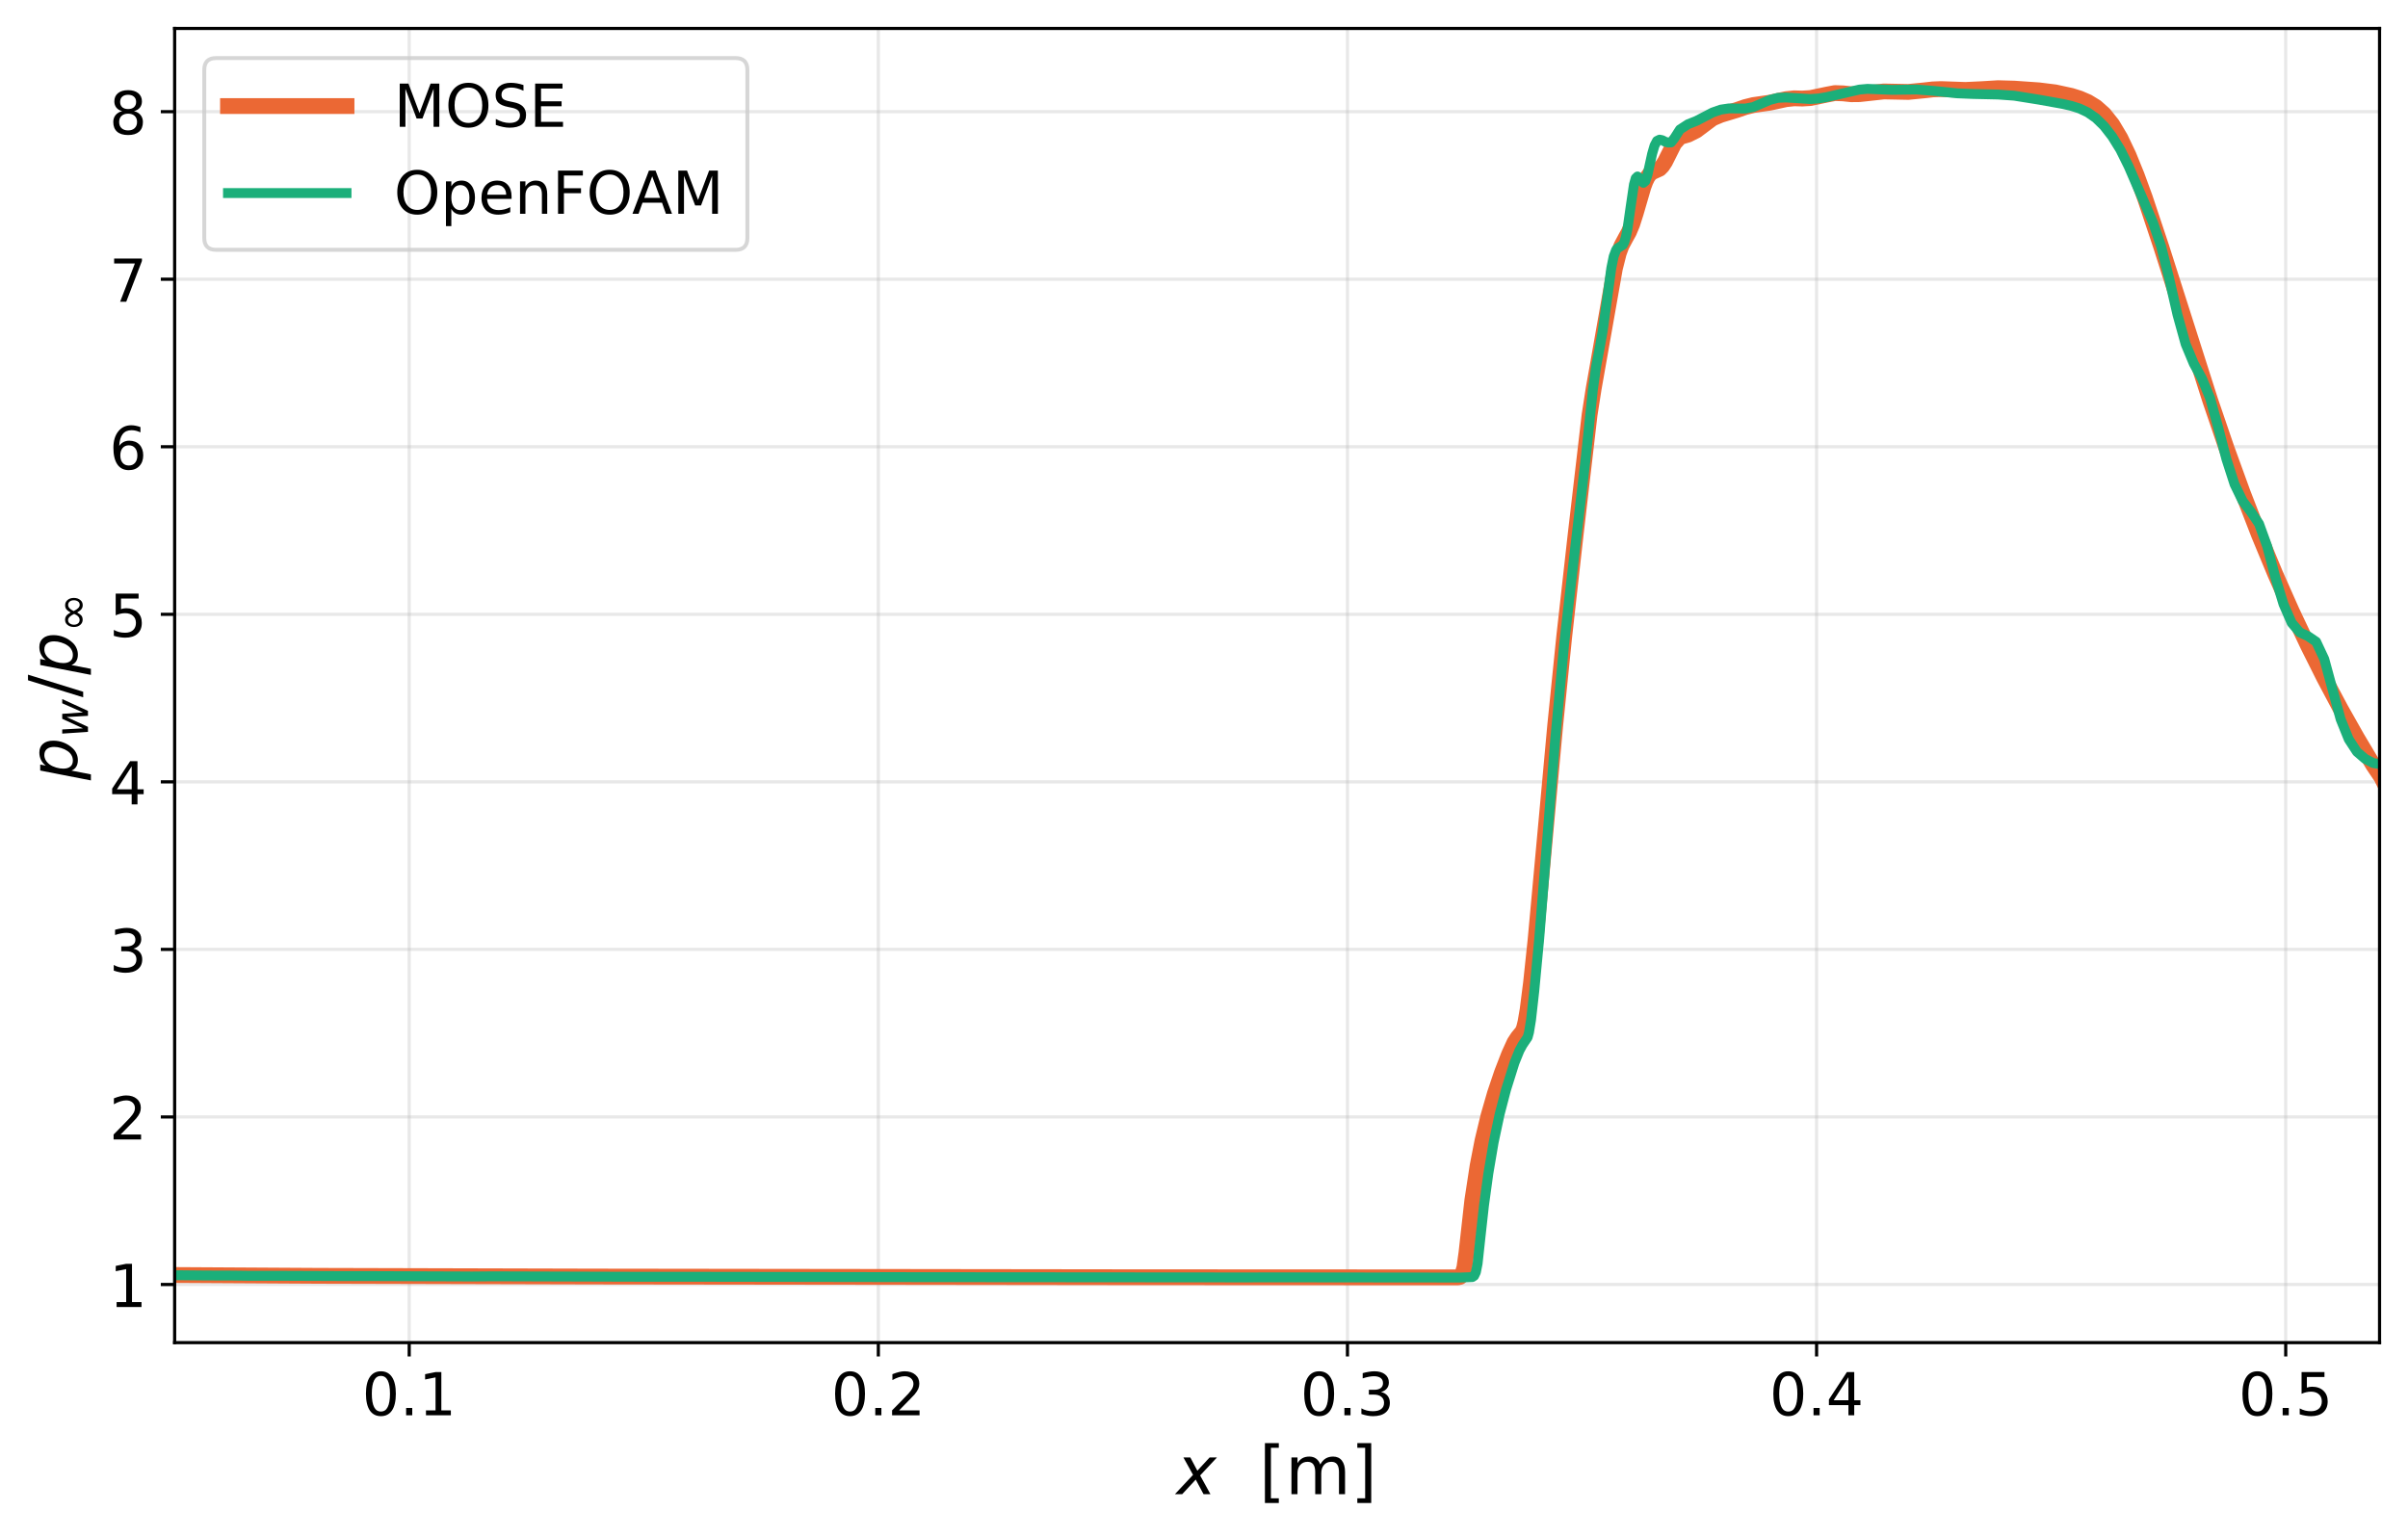
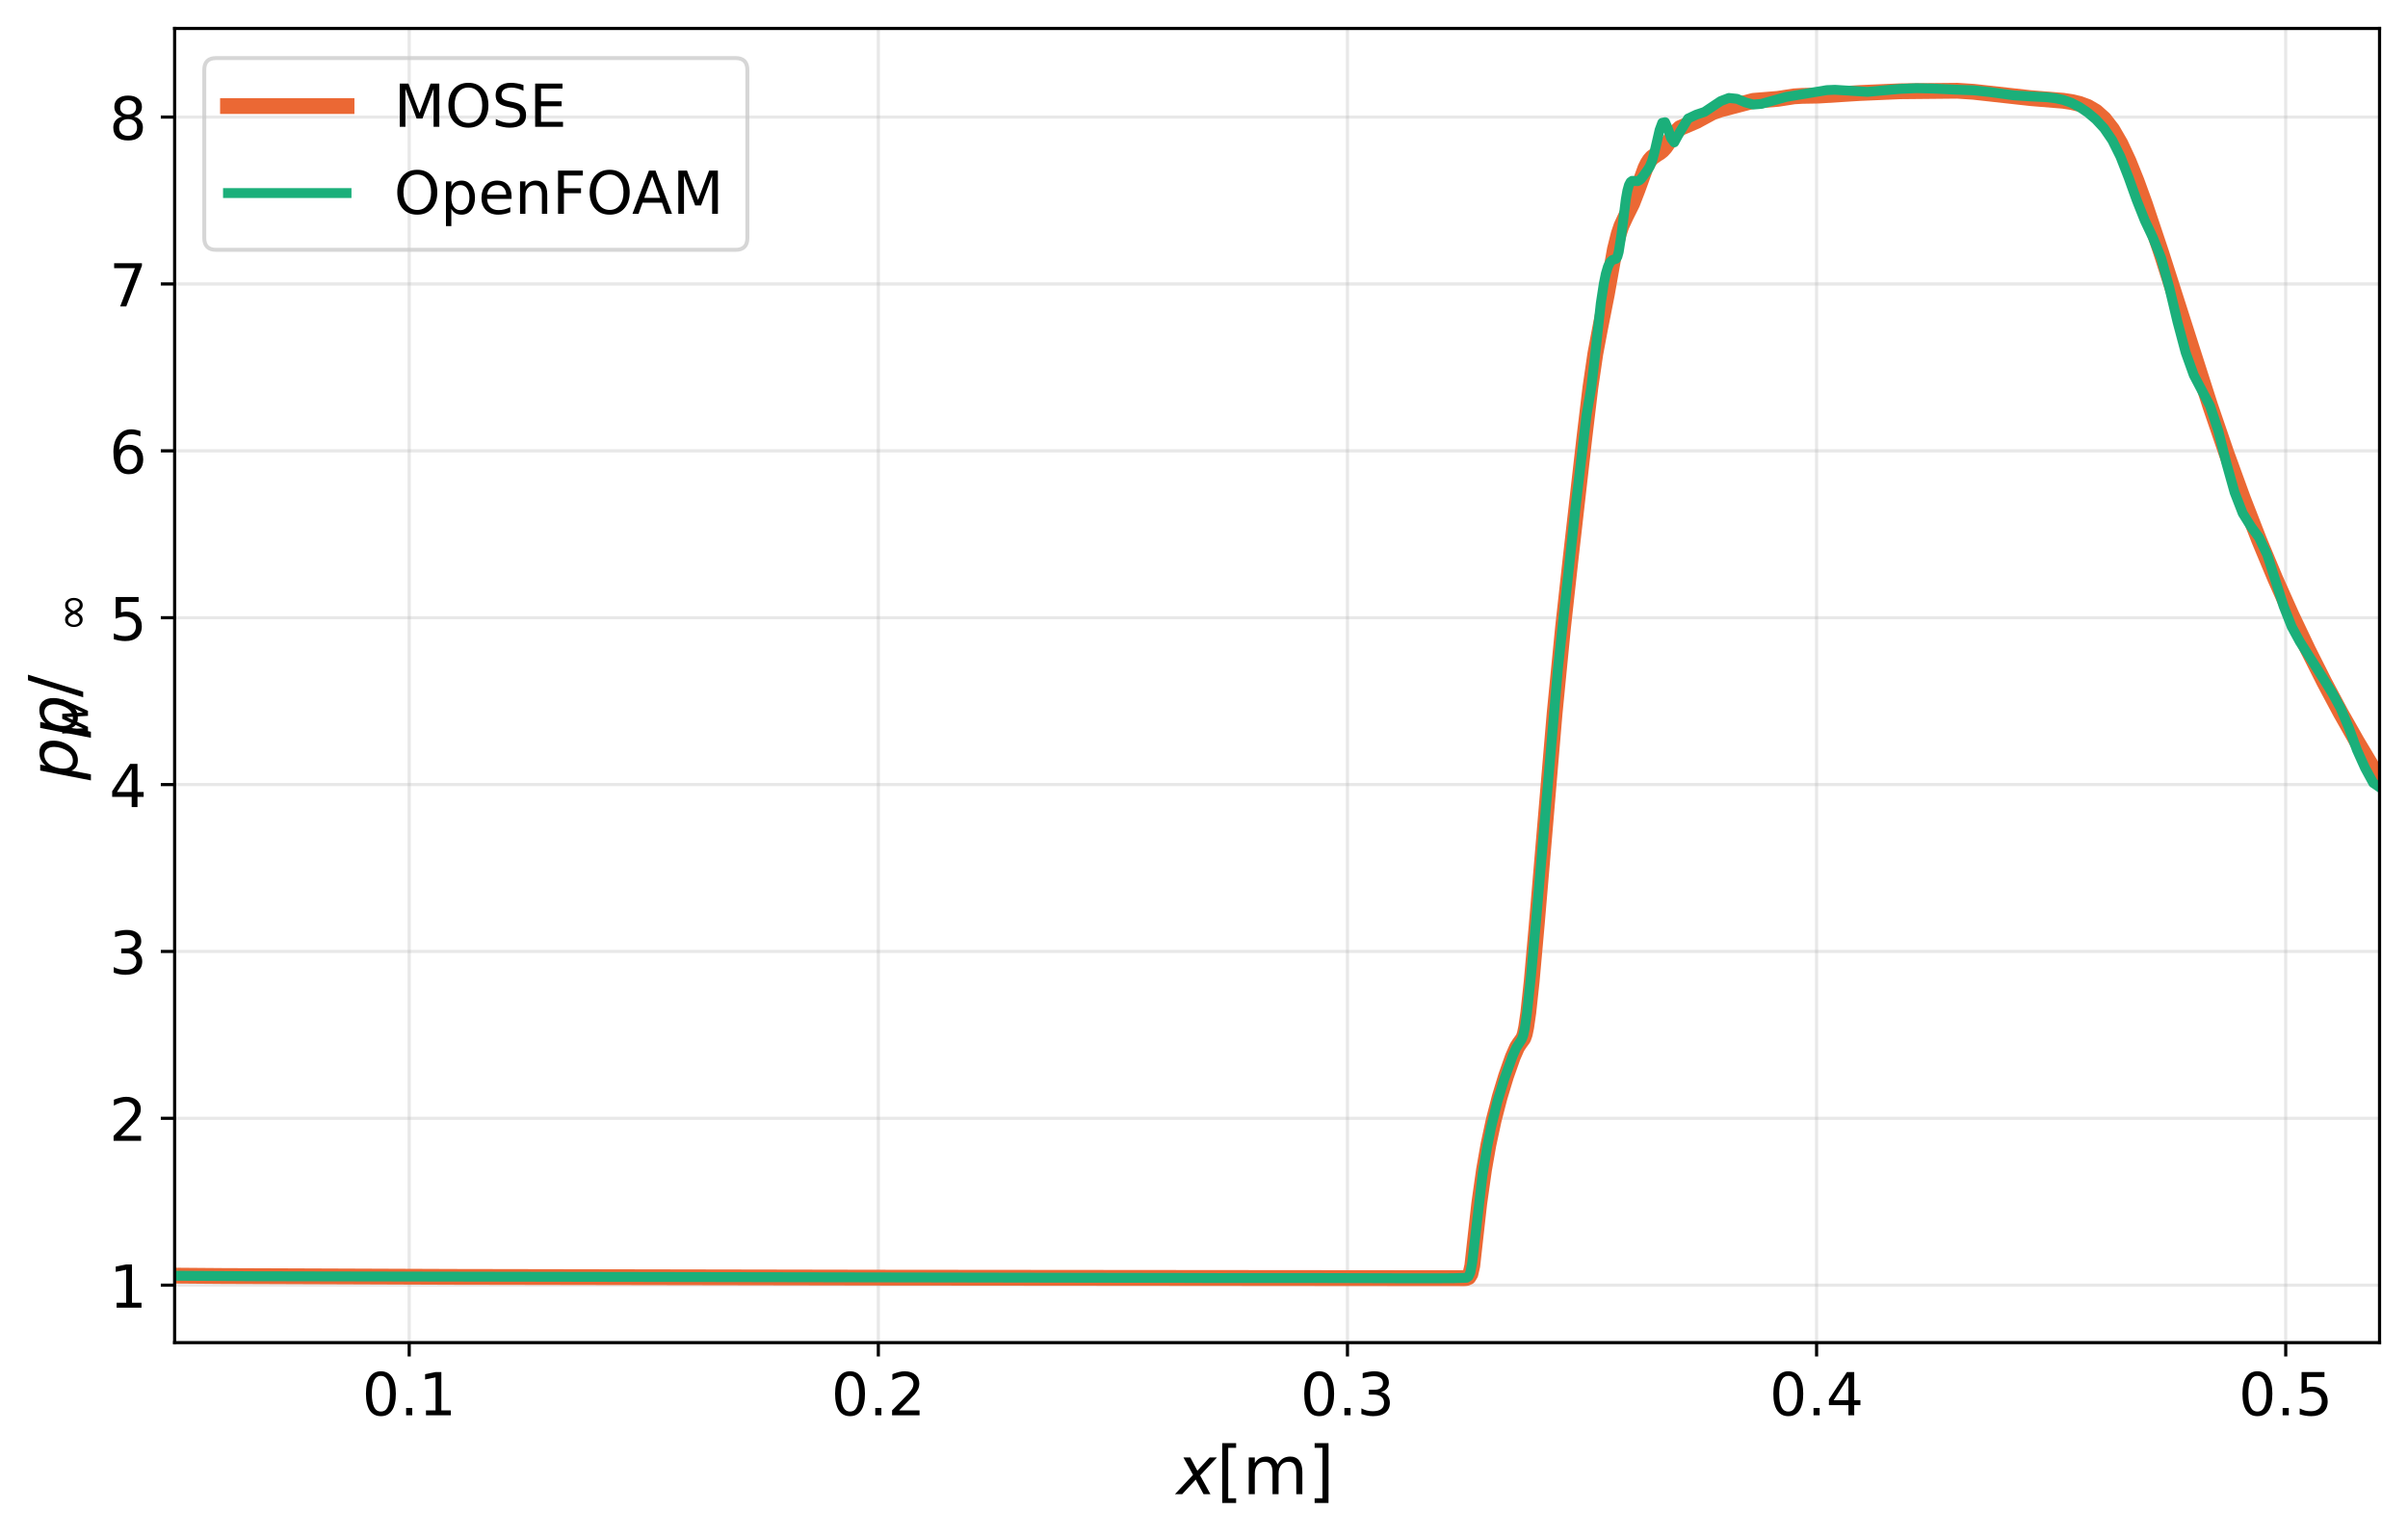
- <svg xmlns="http://www.w3.org/2000/svg" xmlns:xlink="http://www.w3.org/1999/xlink" width="609.397pt" height="389.01pt" viewBox="0 0 609.397 389.01" version="1.1">
+ <svg xmlns="http://www.w3.org/2000/svg" xmlns:xlink="http://www.w3.org/1999/xlink" height="389.01pt" version="1.1" viewBox="0 0 609.397 389.01" width="609.397pt">
  <defs>
-     <style type="text/css">*{stroke-linejoin: round; stroke-linecap: butt}</style>
+     <style type="text/css">*{stroke-linecap:butt;stroke-linejoin:round;}</style>
  </defs>
  <g id="figure_1">
    <g id="patch_1">
-       <path d="M 0 389.01  L 609.397 389.01  L 609.397 0  L 0 0  L 0 389.01  z " style="fill: none" />
+       <path d="M 0 389.01  L 609.397 389.01  L 609.397 0  L 0 0  z " style="fill:none;" />
    </g>
    <g id="axes_1">
      <g id="patch_2">
-         <path d="M 44.197 339.84  L 602.197 339.84  L 602.197 7.2  L 44.197 7.2  L 44.197 339.84  z " style="fill: none" />
+         <path d="M 44.197 339.84  L 602.197 339.84  L 602.197 7.2  L 44.197 7.2  z " style="fill:none;" />
      </g>
      <g id="matplotlib.axis_1">
        <g id="xtick_1">
          <g id="line2d_1">
-             <path d="M 103.558 339.84  L 103.558 7.2  " clip-path="url(#p86d535bd04)" style="fill: none; stroke: #b0b0b0; stroke-opacity: 0.3; stroke-width: 0.8; stroke-linecap: square" />
+             <path clip-path="url(#pc4c8b77024)" d="M 103.558 339.84  L 103.558 7.2  " style="fill:none;stroke:#b0b0b0;stroke-linecap:square;stroke-opacity:0.3;stroke-width:0.8;" />
          </g>
          <g id="line2d_2">
            <defs>
-               <path id="m4bce74053a" d="M 0 0  L 0 3.5  " style="stroke: #000000; stroke-width: 0.8" />
+               <path d="M 0 0  L 0 3.5  " id="m7b707e028f" style="stroke:#000000;stroke-width:0.8;" />
            </defs>
            <g>
-               <use xlink:href="#m4bce74053a" x="103.558" y="339.84" style="stroke: #000000; stroke-width: 0.8" />
+               <use style="stroke:#000000;stroke-width:0.8;" x="103.558" xlink:href="#m7b707e028f" y="339.84" />
            </g>
          </g>
          <g id="text_1">
-             <text style="font-size: 15px; font-family: 'DejaVu Sans', 'Bitstream Vera Sans', 'Computer Modern Sans Serif', 'Lucida Grande', 'Verdana', 'Geneva', 'Lucid', 'Arial', 'Helvetica', 'Avant Garde', sans-serif; text-anchor: middle" x="103.558" y="358.238" transform="rotate(-0 103.5583 358.2377)">0.1</text>
+             <text style="font-family:DejaVu Sans;font-size:15px;font-stretch:normal;font-style:normal;font-weight:normal;text-anchor:middle;" transform="rotate(-0, 103.5583, 358.2377)" x="103.558" y="358.238">0.1</text>
          </g>
        </g>
        <g id="xtick_2">
          <g id="line2d_3">
-             <path d="M 222.282 339.84  L 222.282 7.2  " clip-path="url(#p86d535bd04)" style="fill: none; stroke: #b0b0b0; stroke-opacity: 0.3; stroke-width: 0.8; stroke-linecap: square" />
+             <path clip-path="url(#pc4c8b77024)" d="M 222.282 339.84  L 222.282 7.2  " style="fill:none;stroke:#b0b0b0;stroke-linecap:square;stroke-opacity:0.3;stroke-width:0.8;" />
          </g>
          <g id="line2d_4">
            <g>
-               <use xlink:href="#m4bce74053a" x="222.282" y="339.84" style="stroke: #000000; stroke-width: 0.8" />
+               <use style="stroke:#000000;stroke-width:0.8;" x="222.282" xlink:href="#m7b707e028f" y="339.84" />
            </g>
          </g>
          <g id="text_2">
-             <text style="font-size: 15px; font-family: 'DejaVu Sans', 'Bitstream Vera Sans', 'Computer Modern Sans Serif', 'Lucida Grande', 'Verdana', 'Geneva', 'Lucid', 'Arial', 'Helvetica', 'Avant Garde', sans-serif; text-anchor: middle" x="222.282" y="358.238" transform="rotate(-0 222.2817 358.2377)">0.2</text>
+             <text style="font-family:DejaVu Sans;font-size:15px;font-stretch:normal;font-style:normal;font-weight:normal;text-anchor:middle;" transform="rotate(-0, 222.2817, 358.2377)" x="222.282" y="358.238">0.2</text>
          </g>
        </g>
        <g id="xtick_3">
          <g id="line2d_5">
-             <path d="M 341.005 339.84  L 341.005 7.2  " clip-path="url(#p86d535bd04)" style="fill: none; stroke: #b0b0b0; stroke-opacity: 0.3; stroke-width: 0.8; stroke-linecap: square" />
+             <path clip-path="url(#pc4c8b77024)" d="M 341.005 339.84  L 341.005 7.2  " style="fill:none;stroke:#b0b0b0;stroke-linecap:square;stroke-opacity:0.3;stroke-width:0.8;" />
          </g>
          <g id="line2d_6">
            <g>
-               <use xlink:href="#m4bce74053a" x="341.005" y="339.84" style="stroke: #000000; stroke-width: 0.8" />
+               <use style="stroke:#000000;stroke-width:0.8;" x="341.005" xlink:href="#m7b707e028f" y="339.84" />
            </g>
          </g>
          <g id="text_3">
-             <text style="font-size: 15px; font-family: 'DejaVu Sans', 'Bitstream Vera Sans', 'Computer Modern Sans Serif', 'Lucida Grande', 'Verdana', 'Geneva', 'Lucid', 'Arial', 'Helvetica', 'Avant Garde', sans-serif; text-anchor: middle" x="341.005" y="358.238" transform="rotate(-0 341.0051 358.2377)">0.3</text>
+             <text style="font-family:DejaVu Sans;font-size:15px;font-stretch:normal;font-style:normal;font-weight:normal;text-anchor:middle;" transform="rotate(-0, 341.0051, 358.2377)" x="341.005" y="358.238">0.3</text>
          </g>
        </g>
        <g id="xtick_4">
          <g id="line2d_7">
-             <path d="M 459.728 339.84  L 459.728 7.2  " clip-path="url(#p86d535bd04)" style="fill: none; stroke: #b0b0b0; stroke-opacity: 0.3; stroke-width: 0.8; stroke-linecap: square" />
+             <path clip-path="url(#pc4c8b77024)" d="M 459.728 339.84  L 459.728 7.2  " style="fill:none;stroke:#b0b0b0;stroke-linecap:square;stroke-opacity:0.3;stroke-width:0.8;" />
          </g>
          <g id="line2d_8">
            <g>
-               <use xlink:href="#m4bce74053a" x="459.728" y="339.84" style="stroke: #000000; stroke-width: 0.8" />
+               <use style="stroke:#000000;stroke-width:0.8;" x="459.728" xlink:href="#m7b707e028f" y="339.84" />
            </g>
          </g>
          <g id="text_4">
-             <text style="font-size: 15px; font-family: 'DejaVu Sans', 'Bitstream Vera Sans', 'Computer Modern Sans Serif', 'Lucida Grande', 'Verdana', 'Geneva', 'Lucid', 'Arial', 'Helvetica', 'Avant Garde', sans-serif; text-anchor: middle" x="459.728" y="358.238" transform="rotate(-0 459.7285 358.2377)">0.4</text>
+             <text style="font-family:DejaVu Sans;font-size:15px;font-stretch:normal;font-style:normal;font-weight:normal;text-anchor:middle;" transform="rotate(-0, 459.7285, 358.2377)" x="459.728" y="358.238">0.4</text>
          </g>
        </g>
        <g id="xtick_5">
          <g id="line2d_9">
-             <path d="M 578.452 339.84  L 578.452 7.2  " clip-path="url(#p86d535bd04)" style="fill: none; stroke: #b0b0b0; stroke-opacity: 0.3; stroke-width: 0.8; stroke-linecap: square" />
+             <path clip-path="url(#pc4c8b77024)" d="M 578.452 339.84  L 578.452 7.2  " style="fill:none;stroke:#b0b0b0;stroke-linecap:square;stroke-opacity:0.3;stroke-width:0.8;" />
          </g>
          <g id="line2d_10">
            <g>
-               <use xlink:href="#m4bce74053a" x="578.452" y="339.84" style="stroke: #000000; stroke-width: 0.8" />
+               <use style="stroke:#000000;stroke-width:0.8;" x="578.452" xlink:href="#m7b707e028f" y="339.84" />
            </g>
          </g>
          <g id="text_5">
-             <text style="font-size: 15px; font-family: 'DejaVu Sans', 'Bitstream Vera Sans', 'Computer Modern Sans Serif', 'Lucida Grande', 'Verdana', 'Geneva', 'Lucid', 'Arial', 'Helvetica', 'Avant Garde', sans-serif; text-anchor: middle" x="578.452" y="358.238" transform="rotate(-0 578.4519 358.2377)">0.5</text>
+             <text style="font-family:DejaVu Sans;font-size:15px;font-stretch:normal;font-style:normal;font-weight:normal;text-anchor:middle;" transform="rotate(-0, 578.4519, 358.2377)" x="578.452" y="358.238">0.5</text>
          </g>
        </g>
        <g id="text_6">
          <g transform="translate(297.7816 378.2745)">
            <text>
-               <tspan x="0" y="-0.078" style="font-style: oblique; font-size: 17px; font-family: 'DejaVu Sans'">x</tspan>
-               <tspan x="10.061" y="-0.078" style="font-size: 17px; font-family: 'DejaVu Sans'"> </tspan>
-               <tspan x="15.464" y="-0.078" style="font-size: 17px; font-family: 'DejaVu Sans'"> </tspan>
-               <tspan x="20.868" y="-0.078" style="font-size: 17px; font-family: 'DejaVu Sans'">[</tspan>
-               <tspan x="27.5" y="-0.078" style="font-size: 17px; font-family: 'DejaVu Sans'">m</tspan>
-               <tspan x="44.061" y="-0.078" style="font-size: 17px; font-family: 'DejaVu Sans'">]</tspan>
+               <tspan style="font-family:DejaVu Sans;font-size:17px;font-style:oblique;font-weight:oblique;" x="0" y="-0.078">x</tspan>
+               <tspan style="font-family:DejaVu Sans;font-size:17px;font-style:book;font-weight:book;" x="10.061 15.464 20.868 27.5 44.061" y="-0.078">  [m]</tspan>
            </text>
          </g>
        </g>
      </g>
      <g id="matplotlib.axis_2">
        <g id="ytick_1">
          <g id="line2d_11">
-             <path d="M 44.197 325.127  L 602.197 325.127  " clip-path="url(#p86d535bd04)" style="fill: none; stroke: #b0b0b0; stroke-opacity: 0.3; stroke-width: 0.8; stroke-linecap: square" />
+             <path clip-path="url(#pc4c8b77024)" d="M 44.197 325.298  L 602.197 325.298  " style="fill:none;stroke:#b0b0b0;stroke-linecap:square;stroke-opacity:0.3;stroke-width:0.8;" />
          </g>
          <g id="line2d_12">
            <defs>
-               <path id="mf5da72284a" d="M 0 0  L -3.5 0  " style="stroke: #000000; stroke-width: 0.8" />
+               <path d="M 0 0  L -3.5 0  " id="m2b24158602" style="stroke:#000000;stroke-width:0.8;" />
            </defs>
            <g>
-               <use xlink:href="#mf5da72284a" x="44.197" y="325.127" style="stroke: #000000; stroke-width: 0.8" />
+               <use style="stroke:#000000;stroke-width:0.8;" x="44.197" xlink:href="#m2b24158602" y="325.298" />
            </g>
          </g>
          <g id="text_7">
-             <text style="font-size: 15px; font-family: 'DejaVu Sans', 'Bitstream Vera Sans', 'Computer Modern Sans Serif', 'Lucida Grande', 'Verdana', 'Geneva', 'Lucid', 'Arial', 'Helvetica', 'Avant Garde', sans-serif; text-anchor: end" x="37.197" y="330.825" transform="rotate(-0 37.19656 330.8254)">1</text>
+             <text style="font-family:DejaVu Sans;font-size:15px;font-stretch:normal;font-style:normal;font-weight:normal;text-anchor:end;" transform="rotate(-0, 37.19656, 330.9963)" x="37.197" y="330.996">1</text>
          </g>
        </g>
        <g id="ytick_2">
          <g id="line2d_13">
-             <path d="M 44.197 282.718  L 602.197 282.718  " clip-path="url(#p86d535bd04)" style="fill: none; stroke: #b0b0b0; stroke-opacity: 0.3; stroke-width: 0.8; stroke-linecap: square" />
+             <path clip-path="url(#pc4c8b77024)" d="M 44.197 283.06  L 602.197 283.06  " style="fill:none;stroke:#b0b0b0;stroke-linecap:square;stroke-opacity:0.3;stroke-width:0.8;" />
          </g>
          <g id="line2d_14">
            <g>
-               <use xlink:href="#mf5da72284a" x="44.197" y="282.718" style="stroke: #000000; stroke-width: 0.8" />
+               <use style="stroke:#000000;stroke-width:0.8;" x="44.197" xlink:href="#m2b24158602" y="283.06" />
            </g>
          </g>
          <g id="text_8">
-             <text style="font-size: 15px; font-family: 'DejaVu Sans', 'Bitstream Vera Sans', 'Computer Modern Sans Serif', 'Lucida Grande', 'Verdana', 'Geneva', 'Lucid', 'Arial', 'Helvetica', 'Avant Garde', sans-serif; text-anchor: end" x="37.197" y="288.417" transform="rotate(-0 37.19656 288.4165)">2</text>
+             <text style="font-family:DejaVu Sans;font-size:15px;font-stretch:normal;font-style:normal;font-weight:normal;text-anchor:end;" transform="rotate(-0, 37.19656, 288.7593)" x="37.197" y="288.759">2</text>
          </g>
        </g>
        <g id="ytick_3">
          <g id="line2d_15">
-             <path d="M 44.197 240.309  L 602.197 240.309  " clip-path="url(#p86d535bd04)" style="fill: none; stroke: #b0b0b0; stroke-opacity: 0.3; stroke-width: 0.8; stroke-linecap: square" />
+             <path clip-path="url(#pc4c8b77024)" d="M 44.197 240.823  L 602.197 240.823  " style="fill:none;stroke:#b0b0b0;stroke-linecap:square;stroke-opacity:0.3;stroke-width:0.8;" />
          </g>
          <g id="line2d_16">
            <g>
-               <use xlink:href="#mf5da72284a" x="44.197" y="240.309" style="stroke: #000000; stroke-width: 0.8" />
+               <use style="stroke:#000000;stroke-width:0.8;" x="44.197" xlink:href="#m2b24158602" y="240.823" />
            </g>
          </g>
          <g id="text_9">
-             <text style="font-size: 15px; font-family: 'DejaVu Sans', 'Bitstream Vera Sans', 'Computer Modern Sans Serif', 'Lucida Grande', 'Verdana', 'Geneva', 'Lucid', 'Arial', 'Helvetica', 'Avant Garde', sans-serif; text-anchor: end" x="37.197" y="246.008" transform="rotate(-0 37.19656 246.0077)">3</text>
+             <text style="font-family:DejaVu Sans;font-size:15px;font-stretch:normal;font-style:normal;font-weight:normal;text-anchor:end;" transform="rotate(-0, 37.19656, 246.5222)" x="37.197" y="246.522">3</text>
          </g>
        </g>
        <g id="ytick_4">
          <g id="line2d_17">
-             <path d="M 44.197 197.9  L 602.197 197.9  " clip-path="url(#p86d535bd04)" style="fill: none; stroke: #b0b0b0; stroke-opacity: 0.3; stroke-width: 0.8; stroke-linecap: square" />
+             <path clip-path="url(#pc4c8b77024)" d="M 44.197 198.586  L 602.197 198.586  " style="fill:none;stroke:#b0b0b0;stroke-linecap:square;stroke-opacity:0.3;stroke-width:0.8;" />
          </g>
          <g id="line2d_18">
            <g>
-               <use xlink:href="#mf5da72284a" x="44.197" y="197.9" style="stroke: #000000; stroke-width: 0.8" />
+               <use style="stroke:#000000;stroke-width:0.8;" x="44.197" xlink:href="#m2b24158602" y="198.586" />
            </g>
          </g>
          <g id="text_10">
-             <text style="font-size: 15px; font-family: 'DejaVu Sans', 'Bitstream Vera Sans', 'Computer Modern Sans Serif', 'Lucida Grande', 'Verdana', 'Geneva', 'Lucid', 'Arial', 'Helvetica', 'Avant Garde', sans-serif; text-anchor: end" x="37.197" y="203.599" transform="rotate(-0 37.19656 203.5989)">4</text>
+             <text style="font-family:DejaVu Sans;font-size:15px;font-stretch:normal;font-style:normal;font-weight:normal;text-anchor:end;" transform="rotate(-0, 37.19656, 204.2851)" x="37.197" y="204.285">4</text>
          </g>
        </g>
        <g id="ytick_5">
          <g id="line2d_19">
-             <path d="M 44.197 155.491  L 602.197 155.491  " clip-path="url(#p86d535bd04)" style="fill: none; stroke: #b0b0b0; stroke-opacity: 0.3; stroke-width: 0.8; stroke-linecap: square" />
+             <path clip-path="url(#pc4c8b77024)" d="M 44.197 156.349  L 602.197 156.349  " style="fill:none;stroke:#b0b0b0;stroke-linecap:square;stroke-opacity:0.3;stroke-width:0.8;" />
          </g>
          <g id="line2d_20">
            <g>
-               <use xlink:href="#mf5da72284a" x="44.197" y="155.491" style="stroke: #000000; stroke-width: 0.8" />
+               <use style="stroke:#000000;stroke-width:0.8;" x="44.197" xlink:href="#m2b24158602" y="156.349" />
            </g>
          </g>
          <g id="text_11">
-             <text style="font-size: 15px; font-family: 'DejaVu Sans', 'Bitstream Vera Sans', 'Computer Modern Sans Serif', 'Lucida Grande', 'Verdana', 'Geneva', 'Lucid', 'Arial', 'Helvetica', 'Avant Garde', sans-serif; text-anchor: end" x="37.197" y="161.19" transform="rotate(-0 37.19656 161.1901)">5</text>
+             <text style="font-family:DejaVu Sans;font-size:15px;font-stretch:normal;font-style:normal;font-weight:normal;text-anchor:end;" transform="rotate(-0, 37.19656, 162.048)" x="37.197" y="162.048">5</text>
          </g>
        </g>
        <g id="ytick_6">
          <g id="line2d_21">
-             <path d="M 44.197 113.082  L 602.197 113.082  " clip-path="url(#p86d535bd04)" style="fill: none; stroke: #b0b0b0; stroke-opacity: 0.3; stroke-width: 0.8; stroke-linecap: square" />
+             <path clip-path="url(#pc4c8b77024)" d="M 44.197 114.112  L 602.197 114.112  " style="fill:none;stroke:#b0b0b0;stroke-linecap:square;stroke-opacity:0.3;stroke-width:0.8;" />
          </g>
          <g id="line2d_22">
            <g>
-               <use xlink:href="#mf5da72284a" x="44.197" y="113.082" style="stroke: #000000; stroke-width: 0.8" />
+               <use style="stroke:#000000;stroke-width:0.8;" x="44.197" xlink:href="#m2b24158602" y="114.112" />
            </g>
          </g>
          <g id="text_12">
-             <text style="font-size: 15px; font-family: 'DejaVu Sans', 'Bitstream Vera Sans', 'Computer Modern Sans Serif', 'Lucida Grande', 'Verdana', 'Geneva', 'Lucid', 'Arial', 'Helvetica', 'Avant Garde', sans-serif; text-anchor: end" x="37.197" y="118.781" transform="rotate(-0 37.19656 118.7812)">6</text>
+             <text style="font-family:DejaVu Sans;font-size:15px;font-stretch:normal;font-style:normal;font-weight:normal;text-anchor:end;" transform="rotate(-0, 37.19656, 119.8109)" x="37.197" y="119.811">6</text>
          </g>
        </g>
        <g id="ytick_7">
          <g id="line2d_23">
-             <path d="M 44.197 70.674  L 602.197 70.674  " clip-path="url(#p86d535bd04)" style="fill: none; stroke: #b0b0b0; stroke-opacity: 0.3; stroke-width: 0.8; stroke-linecap: square" />
+             <path clip-path="url(#pc4c8b77024)" d="M 44.197 71.875  L 602.197 71.875  " style="fill:none;stroke:#b0b0b0;stroke-linecap:square;stroke-opacity:0.3;stroke-width:0.8;" />
          </g>
          <g id="line2d_24">
            <g>
-               <use xlink:href="#mf5da72284a" x="44.197" y="70.674" style="stroke: #000000; stroke-width: 0.8" />
+               <use style="stroke:#000000;stroke-width:0.8;" x="44.197" xlink:href="#m2b24158602" y="71.875" />
            </g>
          </g>
          <g id="text_13">
-             <text style="font-size: 15px; font-family: 'DejaVu Sans', 'Bitstream Vera Sans', 'Computer Modern Sans Serif', 'Lucida Grande', 'Verdana', 'Geneva', 'Lucid', 'Arial', 'Helvetica', 'Avant Garde', sans-serif; text-anchor: end" x="37.197" y="76.372" transform="rotate(-0 37.19656 76.37241)">7</text>
+             <text style="font-family:DejaVu Sans;font-size:15px;font-stretch:normal;font-style:normal;font-weight:normal;text-anchor:end;" transform="rotate(-0, 37.19656, 77.57385)" x="37.197" y="77.574">7</text>
          </g>
        </g>
        <g id="ytick_8">
          <g id="line2d_25">
-             <path d="M 44.197 28.265  L 602.197 28.265  " clip-path="url(#p86d535bd04)" style="fill: none; stroke: #b0b0b0; stroke-opacity: 0.3; stroke-width: 0.8; stroke-linecap: square" />
+             <path clip-path="url(#pc4c8b77024)" d="M 44.197 29.638  L 602.197 29.638  " style="fill:none;stroke:#b0b0b0;stroke-linecap:square;stroke-opacity:0.3;stroke-width:0.8;" />
          </g>
          <g id="line2d_26">
            <g>
-               <use xlink:href="#mf5da72284a" x="44.197" y="28.265" style="stroke: #000000; stroke-width: 0.8" />
+               <use style="stroke:#000000;stroke-width:0.8;" x="44.197" xlink:href="#m2b24158602" y="29.638" />
            </g>
          </g>
          <g id="text_14">
-             <text style="font-size: 15px; font-family: 'DejaVu Sans', 'Bitstream Vera Sans', 'Computer Modern Sans Serif', 'Lucida Grande', 'Verdana', 'Geneva', 'Lucid', 'Arial', 'Helvetica', 'Avant Garde', sans-serif; text-anchor: end" x="37.197" y="33.964" transform="rotate(-0 37.19656 33.96358)">8</text>
+             <text style="font-family:DejaVu Sans;font-size:15px;font-stretch:normal;font-style:normal;font-weight:normal;text-anchor:end;" transform="rotate(-0, 37.19656, 35.33677)" x="37.197" y="35.337">8</text>
          </g>
        </g>
        <g id="text_15">
-           <g transform="translate(20.08281 197.49) rotate(-90)">
+           <g transform="translate(20.08281 197.49)rotate(-90)">
            <text>
-               <tspan x="0" y="-0.609" style="font-style: oblique; font-size: 17px; font-family: 'DejaVu Sans'">p</tspan>
-               <tspan x="26.716" y="-0.609" style="font-style: oblique; font-size: 17px; font-family: 'DejaVu Sans'">p</tspan>
-               <tspan x="10.791" y="2.18" style="font-style: oblique; font-size: 11.9px; font-family: 'DejaVu Sans'">w</tspan>
-               <tspan x="20.989" y="-0.609" style="font-size: 17px; font-family: 'DejaVu Sans'">/</tspan>
-               <tspan x="37.507" y="2.18" style="font-size: 11.9px; font-family: 'DejaVu Sans'">∞</tspan>
+               <tspan style="font-family:DejaVu Sans;font-size:17px;font-style:oblique;font-weight:oblique;" x="0 26.716" y="-0.609">pp</tspan>
+               <tspan style="font-family:DejaVu Sans;font-size:11.9px;font-style:oblique;font-weight:oblique;" x="10.791" y="2.18">w</tspan>
+               <tspan style="font-family:DejaVu Sans;font-size:17px;font-style:book;font-weight:book;" x="20.989" y="-0.609">/</tspan>
+               <tspan style="font-family:DejaVu Sans;font-size:11.9px;font-style:book;font-weight:book;" x="37.507" y="2.18">∞</tspan>
            </text>
          </g>
        </g>
      </g>
      <g id="line2d_27">
-         <path d="M -1 324.224  L 1.934 323.563  L 5.441 323.032  L 8.948 322.75  L 14.21 322.6  L 24.732 322.61  L 80.851 322.935  L 150.999 323.116  L 286.265 323.288  L 368.906 323.326  L 369.49 323.202  L 370.053 322.638  L 370.597 320.831  L 371.122 317.08  L 372.598 303.854  L 373.941 295.078  L 375.171 288.755  L 376.661 282.544  L 378.324 276.784  L 380.087 271.556  L 381.893 266.888  L 383.273 263.86  L 384.124 262.57  L 385.315 261.128  L 385.692 260.192  L 386.06 258.7  L 386.598 255.56  L 387.458 248.795  L 388.6 237.982  L 390.432 217.966  L 393.575 183.647  L 395.847 161.246  L 398.729 135.469  L 402.278 105.013  L 403.305 98.414  L 408.685 67.921  L 409.659 64.078  L 410.349 62.204  L 411.451 60.135  L 412.237 58.718  L 413.068 56.743  L 413.95 53.977  L 415.887 47.33  L 416.412 45.916  L 416.956 44.803  L 417.519 44.032  L 418.103 43.568  L 419.992 42.712  L 420.673 42.016  L 421.382 40.936  L 423.699 36.307  L 425.144 34.668  L 427.208 34.077  L 429.272 33.042  L 433.4 29.949  L 435.464 29.078  L 439.593 27.826  L 441.657 27.108  L 443.721 26.595  L 447.849 26.001  L 451.978 25.106  L 454.042 24.885  L 456.106 24.942  L 458.17 24.818  L 462.299 23.949  L 464.363 23.558  L 466.427 23.632  L 468.491 23.852  L 470.555 23.829  L 474.684 23.379  L 476.748 23.149  L 482.94 23.27  L 487.069 22.865  L 489.133 22.63  L 491.197 22.548  L 497.389 22.764  L 501.518 22.57  L 505.646 22.32  L 509.774 22.433  L 515.967 22.864  L 520.095 23.378  L 524.224 24.275  L 526.288 24.927  L 528.352 25.813  L 530.416 27.077  L 532.48 28.912  L 534.544 31.505  L 536.609 34.972  L 538.673 39.304  L 540.737 44.383  L 542.801 50.032  L 546.929 62.4  L 559.314 101.267  L 563.443 113.368  L 567.571 124.752  L 571.699 135.4  L 575.828 145.354  L 579.956 154.658  L 584.084 163.399  L 588.213 171.646  L 592.341 179.42  L 596.47 186.732  L 600.598 193.657  L 602.662 196.719  L 604.726 200.822  L 604.726 200.822  " clip-path="url(#p86d535bd04)" style="fill: none; stroke: #eb6834; stroke-width: 4; stroke-linecap: square" />
+         <path clip-path="url(#pc4c8b77024)" d="M -1 323.322  L 1.057 323.015  L 4.564 322.739  L 9.825 322.623  L 21.224 322.698  L 56.299 322.975  L 115.048 323.199  L 223.013 323.395  L 370.597 323.525  L 371.122 323.476  L 371.63 323.251  L 372.122 322.45  L 372.598 320.365  L 373.507 312.193  L 374.363 304.548  L 375.558 296.112  L 376.661 289.826  L 378.007 283.563  L 379.524 277.703  L 381.148 272.353  L 382.828 267.587  L 383.916 265.099  L 384.531 264.148  L 385.504 262.81  L 385.877 261.743  L 386.241 259.989  L 386.773 256.3  L 387.626 248.381  L 388.915 233.933  L 393.434 180.514  L 395.558 158.833  L 397.477 141.445  L 400.949 110.896  L 402.478 98.125  L 403.736 89.531  L 404.877 83.454  L 406.649 74.497  L 408.685 63.079  L 409.659 59.18  L 410.349 57.154  L 411.451 54.766  L 413.068 51.512  L 414.411 48.044  L 416.412 42.525  L 416.956 41.411  L 417.519 40.529  L 418.103 39.868  L 419.338 39  L 419.992 38.605  L 420.673 38.061  L 421.382 37.277  L 422.893 35.103  L 423.699 33.864  L 425.144 32.423  L 429.272 30.655  L 433.4 28.421  L 435.464 27.689  L 443.721 25.529  L 449.914 25.027  L 454.042 24.389  L 456.106 24.267  L 460.234 24.197  L 470.555 23.549  L 480.876 23.104  L 495.325 22.968  L 499.454 23.237  L 513.903 24.838  L 522.159 25.509  L 524.224 25.82  L 526.288 26.3  L 528.352 27.059  L 530.416 28.267  L 532.48 30.118  L 534.544 32.783  L 536.609 36.345  L 538.673 40.767  L 540.737 45.906  L 542.801 51.581  L 546.929 63.923  L 559.314 102.638  L 563.443 114.69  L 567.571 126.039  L 571.699 136.644  L 575.828 146.544  L 579.956 155.781  L 584.085 164.459  L 588.213 172.658  L 592.341 180.4  L 596.47 187.697  L 600.598 194.611  L 602.662 197.663  L 604.726 201.754  L 604.726 201.754  " style="fill:none;stroke:#eb6834;stroke-linecap:square;stroke-width:4;" />
      </g>
      <g id="line2d_28">
-         <path d="M -1 323.255  L -0.697 323.24  L 0.18 322.934  L 1.057 322.757  L 1.934 322.735  L 3.687 322.518  L 10.702 322.647  L 13.333 322.534  L 17.717 322.621  L 22.101 322.581  L 30.87 322.718  L 35.254 322.756  L 41.392 322.752  L 46.653 322.796  L 51.914 322.852  L 58.929 322.876  L 63.314 322.935  L 70.328 322.929  L 85.235 322.99  L 94.88 323.001  L 116.802 323.086  L 119.432 323.104  L 124.694 323.056  L 159.768 323.168  L 176.428 323.177  L 231.934 323.268  L 314.648 323.335  L 324.379 323.319  L 340.597 323.34  L 360.059 323.359  L 369.49 323.37  L 372.598 323.25  L 373.059 322.943  L 373.507 322.004  L 373.941 319.84  L 374.772 312.18  L 375.558 305.083  L 376.661 297.03  L 378.007 289.109  L 379.524 281.991  L 381.148 275.778  L 383.273 269.013  L 384.531 265.896  L 385.315 264.461  L 386.598 262.563  L 386.947 261.293  L 387.458 258.167  L 388.28 250.88  L 389.532 237.573  L 391.018 219.159  L 393.575 187.21  L 395.847 162.943  L 397.63 147.247  L 401.317 115.755  L 403.094 98.779  L 403.957 92.654  L 404.877 87.839  L 405.609 83.738  L 406.649 76.157  L 407.775 67.869  L 408.375 64.92  L 409.002 63.257  L 409.327 62.865  L 410.707 61.977  L 411.074 61.251  L 411.451 60.026  L 411.839 58.163  L 412.647 52.495  L 413.502 46.707  L 413.95 45.123  L 414.411 44.673  L 414.887 45.049  L 415.379 45.799  L 415.887 46.274  L 416.412 45.816  L 416.956 44.155  L 418.103 38.945  L 418.709 36.865  L 419.338 35.668  L 419.992 35.347  L 420.673 35.487  L 421.382 35.868  L 422.121 36.077  L 422.893 36.052  L 423.699 35.041  L 425.144 32.777  L 427.208 31.434  L 429.272 30.621  L 433.4 28.475  L 435.464 27.749  L 437.529 27.444  L 441.657 27.485  L 443.721 27.099  L 447.849 25.312  L 449.914 24.765  L 451.978 24.677  L 458.17 25.07  L 460.234 24.927  L 462.299 24.585  L 470.555 22.675  L 472.619 22.492  L 476.748 22.664  L 478.812 22.747  L 485.004 22.658  L 489.133 22.982  L 495.325 23.621  L 499.454 23.79  L 505.646 23.926  L 509.774 24.225  L 515.967 25.218  L 522.159 26.331  L 524.224 26.811  L 526.288 27.469  L 528.352 28.448  L 530.416 29.887  L 532.48 31.902  L 534.544 34.558  L 536.609 37.896  L 538.673 42.054  L 544.865 56.329  L 546.929 62.382  L 548.994 70.649  L 551.058 79.652  L 553.122 87.091  L 555.186 92.039  L 557.25 95.795  L 559.314 100.778  L 561.379 108.28  L 563.443 116.204  L 565.507 122.593  L 567.571 126.846  L 569.635 129.54  L 571.699 132.582  L 573.764 138.297  L 575.828 146.149  L 577.892 152.926  L 579.956 157.657  L 582.02 160.077  L 584.084 161.027  L 586.149 162.427  L 588.213 166.832  L 592.341 182.024  L 594.405 187.126  L 596.47 190.287  L 598.534 192.061  L 600.598 193.145  L 602.662 193.46  L 604.726 197.911  L 604.726 197.911  " clip-path="url(#p86d535bd04)" style="fill: none; stroke: #1baf7a; stroke-width: 2.5; stroke-linecap: square" />
+         <path clip-path="url(#pc4c8b77024)" d="M -1 322.882  L -0.697 322.902  L 1.057 322.627  L 2.81 322.746  L 4.564 322.654  L 6.318 322.649  L 10.702 322.632  L 13.333 322.674  L 16.84 322.71  L 20.348 322.699  L 23.855 322.685  L 43.146 322.895  L 48.407 322.934  L 57.176 322.99  L 64.19 323.038  L 78.22 323.066  L 289.509 323.443  L 296.807 323.45  L 308.16 323.492  L 333.299 323.486  L 354.383 323.546  L 361.681 323.547  L 367.671 323.538  L 371.122 323.423  L 371.63 323.096  L 372.122 322.017  L 372.598 319.441  L 375.171 297.438  L 376.303 290.591  L 377.35 285.345  L 378.937 278.866  L 380.628 273.302  L 382.828 267.216  L 383.704 265.224  L 384.531 263.953  L 385.122 263.039  L 385.504 261.999  L 385.877 260.324  L 386.421 256.534  L 387.458 246.895  L 388.758 232.841  L 394.279 169.143  L 398.729 128.401  L 401.505 105.032  L 402.68 98.282  L 403.519 91.3  L 405.117 76.745  L 405.862 71.888  L 406.382 69.32  L 406.922 67.496  L 407.485 66.353  L 408.072 65.798  L 409.002 65.501  L 409.327 64.93  L 409.659 63.729  L 410.349 59.324  L 411.451 50.441  L 411.839 48.252  L 412.237 46.839  L 412.647 46.066  L 413.068 45.766  L 414.411 45.859  L 414.887 45.648  L 415.379 45.203  L 416.956 43.022  L 417.519 42.129  L 418.103 40.694  L 418.709 38.478  L 419.992 32.918  L 420.673 31.081  L 421.382 30.928  L 422.121 32.637  L 422.893 34.937  L 423.699 36.039  L 425.144 33.403  L 427.208 30.003  L 429.272 29.029  L 431.336 28.338  L 435.464 25.584  L 437.529 24.799  L 439.593 25.012  L 441.657 25.905  L 443.721 26.461  L 445.785 26.29  L 451.978 24.538  L 462.299 22.812  L 464.363 22.727  L 472.619 23.251  L 480.876 22.496  L 485.004 22.32  L 489.133 22.418  L 495.325 22.714  L 499.454 22.863  L 503.582 23.306  L 509.774 24.146  L 513.903 24.403  L 518.031 24.611  L 520.095 24.854  L 522.159 25.299  L 524.224 26.032  L 526.288 27.098  L 528.352 28.494  L 530.416 30.238  L 532.48 32.466  L 534.544 35.479  L 536.609 39.624  L 538.673 44.903  L 540.737 50.659  L 542.801 55.845  L 544.865 60.206  L 546.929 65.328  L 548.994 72.799  L 551.058 81.461  L 553.122 89.202  L 555.186 94.956  L 559.314 102.78  L 561.379 109.021  L 563.443 117.249  L 565.507 124.615  L 567.571 129.936  L 569.635 133.235  L 571.699 136.066  L 573.764 140.39  L 577.892 153.368  L 579.956 158.62  L 582.02 162.415  L 588.213 172.155  L 590.277 175.49  L 592.341 179.255  L 594.405 184.164  L 596.47 189.821  L 598.534 194.402  L 600.598 198.178  L 602.662 199.583  L 604.726 202.153  L 604.726 202.153  " style="fill:none;stroke:#1baf7a;stroke-linecap:square;stroke-width:2.5;" />
      </g>
      <g id="patch_3">
-         <path d="M 44.197 339.84  L 44.197 7.2  " style="fill: none; stroke: #000000; stroke-width: 0.8; stroke-linejoin: miter; stroke-linecap: square" />
+         <path d="M 44.197 339.84  L 44.197 7.2  " style="fill:none;stroke:#000000;stroke-linecap:square;stroke-linejoin:miter;stroke-width:0.8;" />
      </g>
      <g id="patch_4">
-         <path d="M 602.197 339.84  L 602.197 7.2  " style="fill: none; stroke: #000000; stroke-width: 0.8; stroke-linejoin: miter; stroke-linecap: square" />
+         <path d="M 602.197 339.84  L 602.197 7.2  " style="fill:none;stroke:#000000;stroke-linecap:square;stroke-linejoin:miter;stroke-width:0.8;" />
      </g>
      <g id="patch_5">
-         <path d="M 44.197 339.84  L 602.197 339.84  " style="fill: none; stroke: #000000; stroke-width: 0.8; stroke-linejoin: miter; stroke-linecap: square" />
+         <path d="M 44.197 339.84  L 602.197 339.84  " style="fill:none;stroke:#000000;stroke-linecap:square;stroke-linejoin:miter;stroke-width:0.8;" />
      </g>
      <g id="patch_6">
-         <path d="M 44.197 7.2  L 602.197 7.2  " style="fill: none; stroke: #000000; stroke-width: 0.8; stroke-linejoin: miter; stroke-linecap: square" />
+         <path d="M 44.197 7.2  L 602.197 7.2  " style="fill:none;stroke:#000000;stroke-linecap:square;stroke-linejoin:miter;stroke-width:0.8;" />
      </g>
      <g id="legend_1">
        <g id="patch_7">
-           <path d="M 54.697 63.234  L 186.139 63.234  Q 189.139 63.234 189.139 60.234  L 189.139 17.7  Q 189.139 14.7 186.139 14.7  L 54.697 14.7  Q 51.697 14.7 51.697 17.7  L 51.697 60.234  Q 51.697 63.234 54.697 63.234  L 54.697 63.234  z " style="fill: none; opacity: 0.8; stroke: #cccccc; stroke-linejoin: miter" />
+           <path d="M 54.697 63.234  L 186.139 63.234  Q 189.139 63.234 189.139 60.234  L 189.139 17.7  Q 189.139 14.7 186.139 14.7  L 54.697 14.7  Q 51.697 14.7 51.697 17.7  L 51.697 60.234  Q 51.697 63.234 54.697 63.234  z " style="fill:none;opacity:0.8;stroke:#cccccc;stroke-linejoin:miter;" />
        </g>
        <g id="line2d_29">
-           <path d="M 57.697 26.848  L 72.697 26.848  L 87.697 26.848  " style="fill: none; stroke: #eb6834; stroke-width: 4; stroke-linecap: square" />
-         </g>
+           <path d="M 57.697 26.848  L 87.697 26.848  " style="fill:none;stroke:#eb6834;stroke-linecap:square;stroke-width:4;" />
+         </g>
+         <g id="line2d_30" />
        <g id="text_16">
-           <text style="font-size: 15px; font-family: 'DejaVu Sans', 'Bitstream Vera Sans', 'Computer Modern Sans Serif', 'Lucida Grande', 'Verdana', 'Geneva', 'Lucid', 'Arial', 'Helvetica', 'Avant Garde', sans-serif; text-anchor: start" x="99.697" y="32.098" transform="rotate(-0 99.69656 32.09766)">MOSE</text>
-         </g>
-         <g id="line2d_30">
-           <path d="M 57.697 48.865  L 72.697 48.865  L 87.697 48.865  " style="fill: none; stroke: #1baf7a; stroke-width: 2.5; stroke-linecap: square" />
-         </g>
+           <text style="font-family:DejaVu Sans;font-size:15px;font-stretch:normal;font-style:normal;font-weight:normal;text-anchor:start;" transform="rotate(-0, 99.69656, 32.09766)" x="99.697" y="32.098">MOSE</text>
+         </g>
+         <g id="line2d_31">
+           <path d="M 57.697 48.865  L 87.697 48.865  " style="fill:none;stroke:#1baf7a;stroke-linecap:square;stroke-width:2.5;" />
+         </g>
+         <g id="line2d_32" />
        <g id="text_17">
-           <text style="font-size: 15px; font-family: 'DejaVu Sans', 'Bitstream Vera Sans', 'Computer Modern Sans Serif', 'Lucida Grande', 'Verdana', 'Geneva', 'Lucid', 'Arial', 'Helvetica', 'Avant Garde', sans-serif; text-anchor: start" x="99.697" y="54.115" transform="rotate(-0 99.69656 54.11484)">OpenFOAM</text>
+           <text style="font-family:DejaVu Sans;font-size:15px;font-stretch:normal;font-style:normal;font-weight:normal;text-anchor:start;" transform="rotate(-0, 99.69656, 54.11484)" x="99.697" y="54.115">OpenFOAM</text>
        </g>
      </g>
    </g>
  </g>
  <defs>
-     <clipPath id="p86d535bd04">
-       <rect x="44.197" y="7.2" width="558" height="332.64" />
+     <clipPath id="pc4c8b77024">
+       <rect height="332.64" width="558" x="44.197" y="7.2" />
    </clipPath>
  </defs>
</svg>
